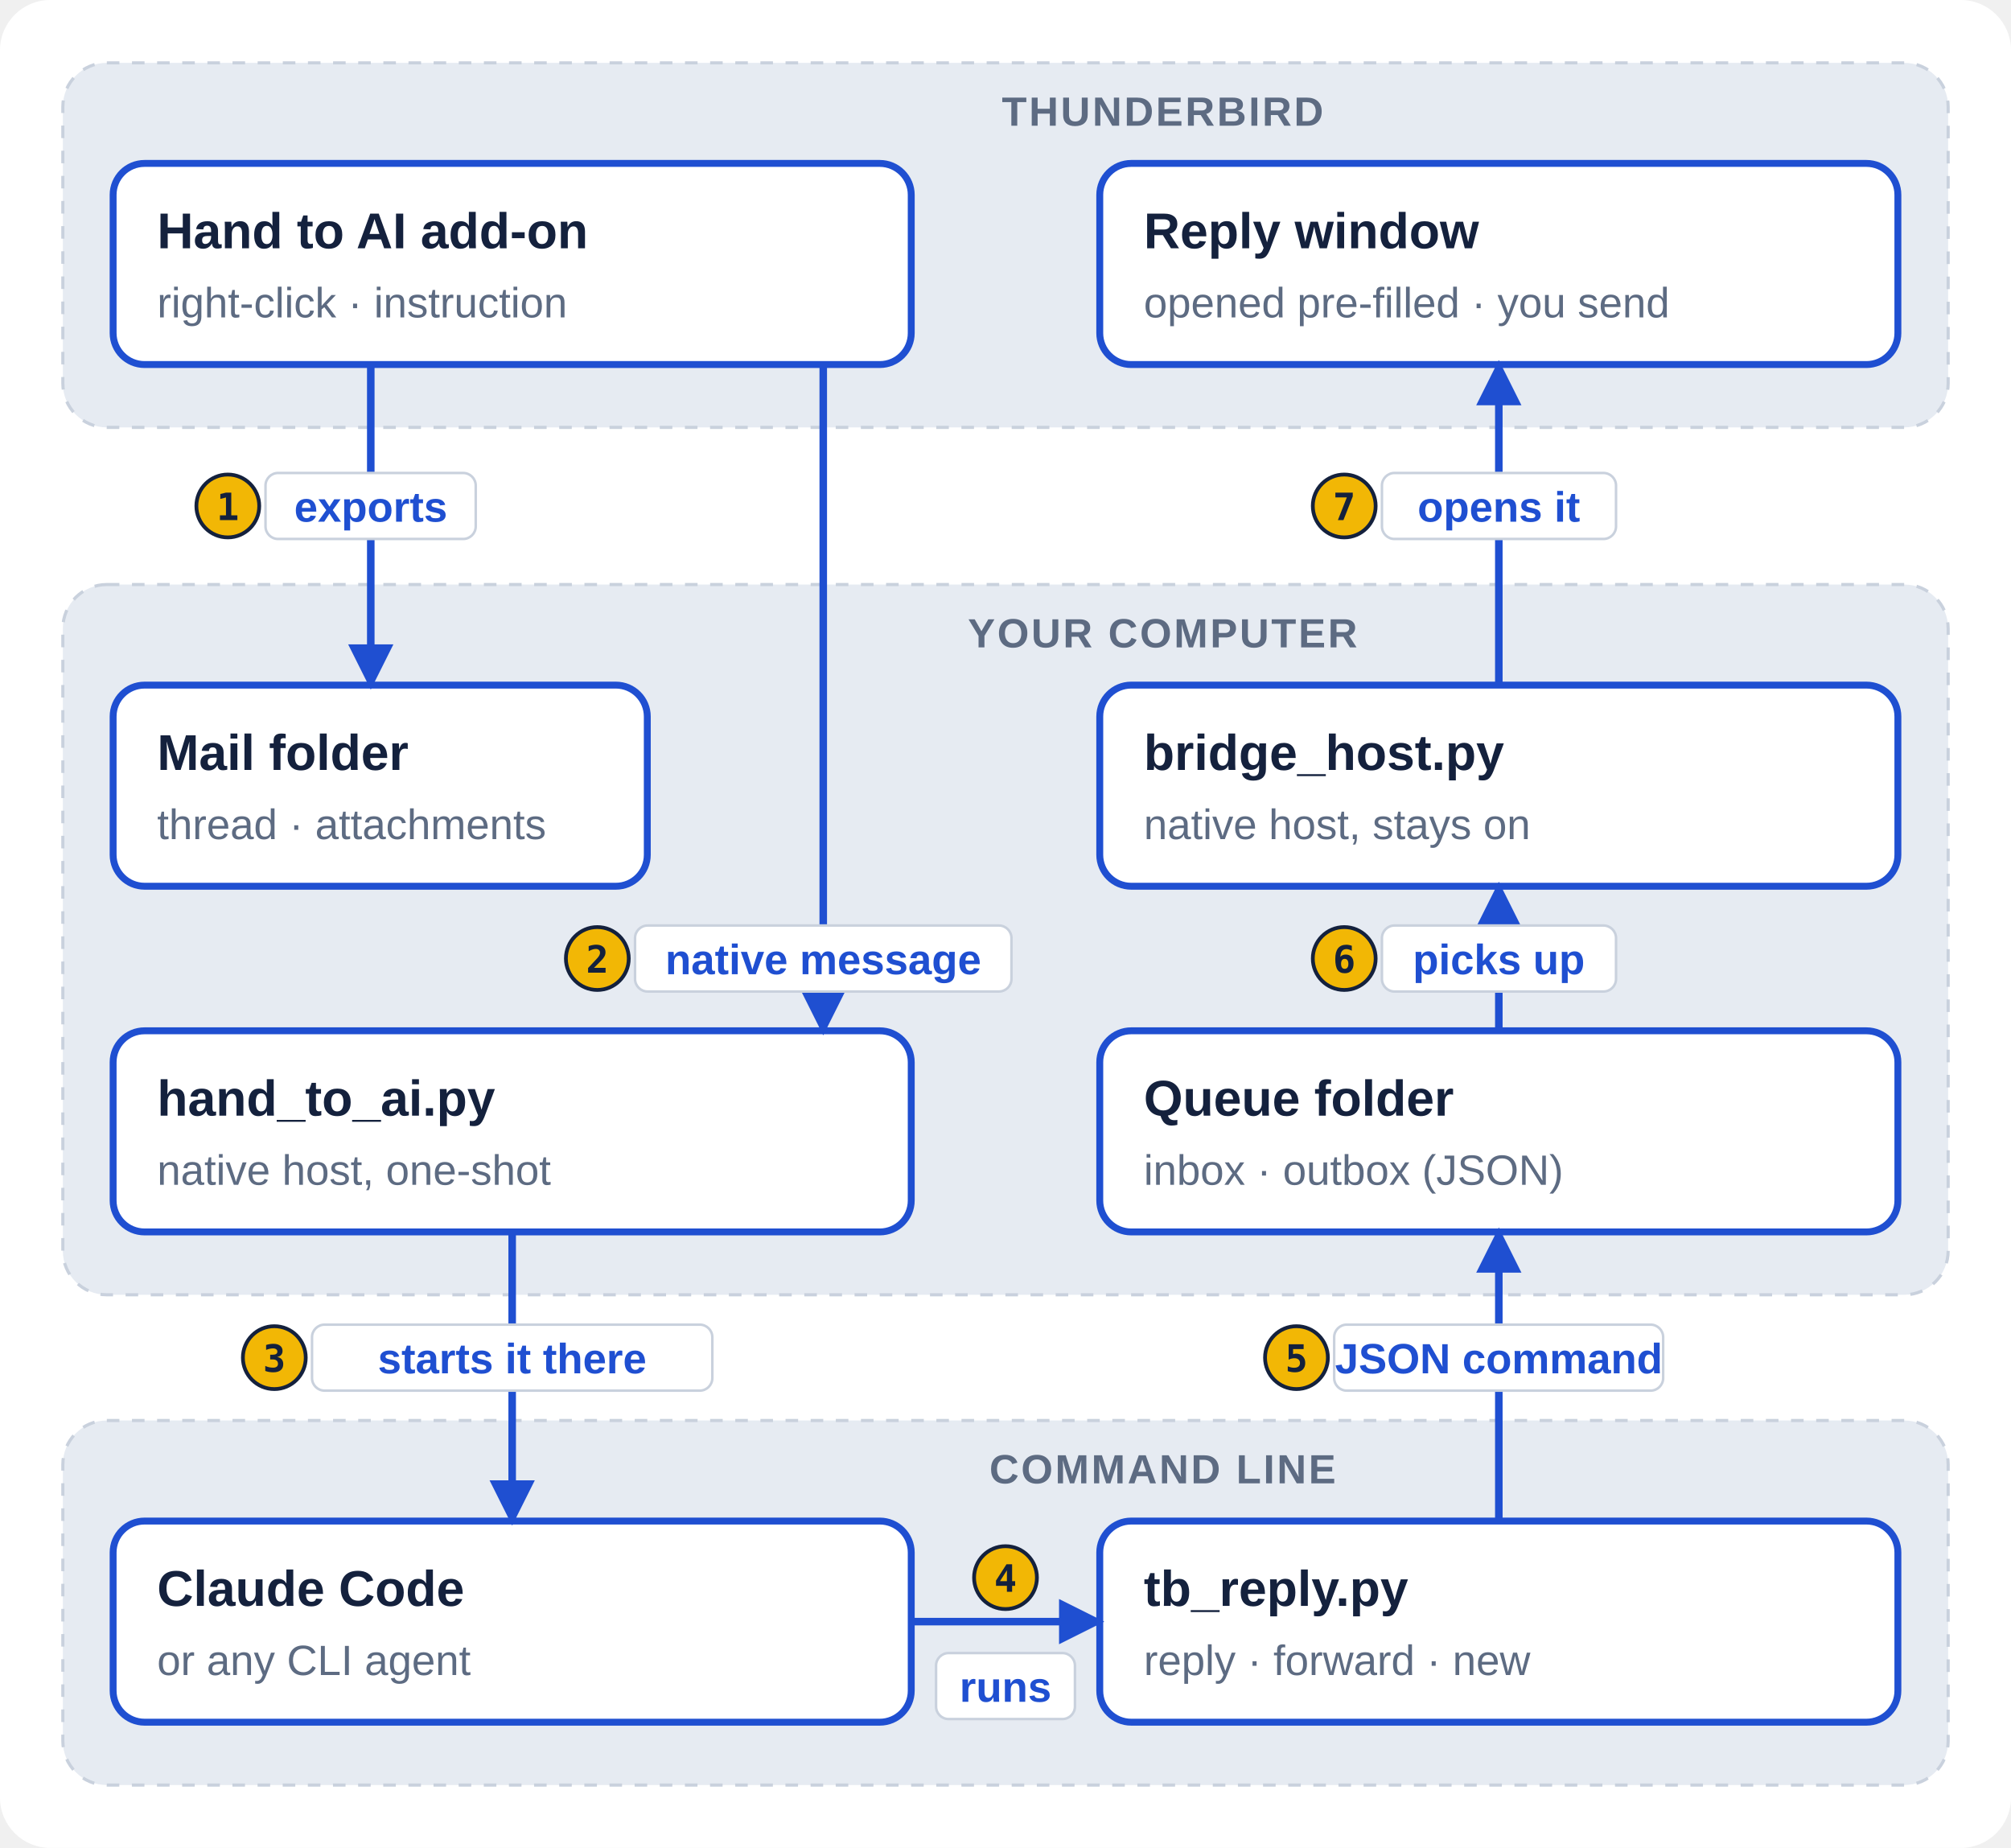
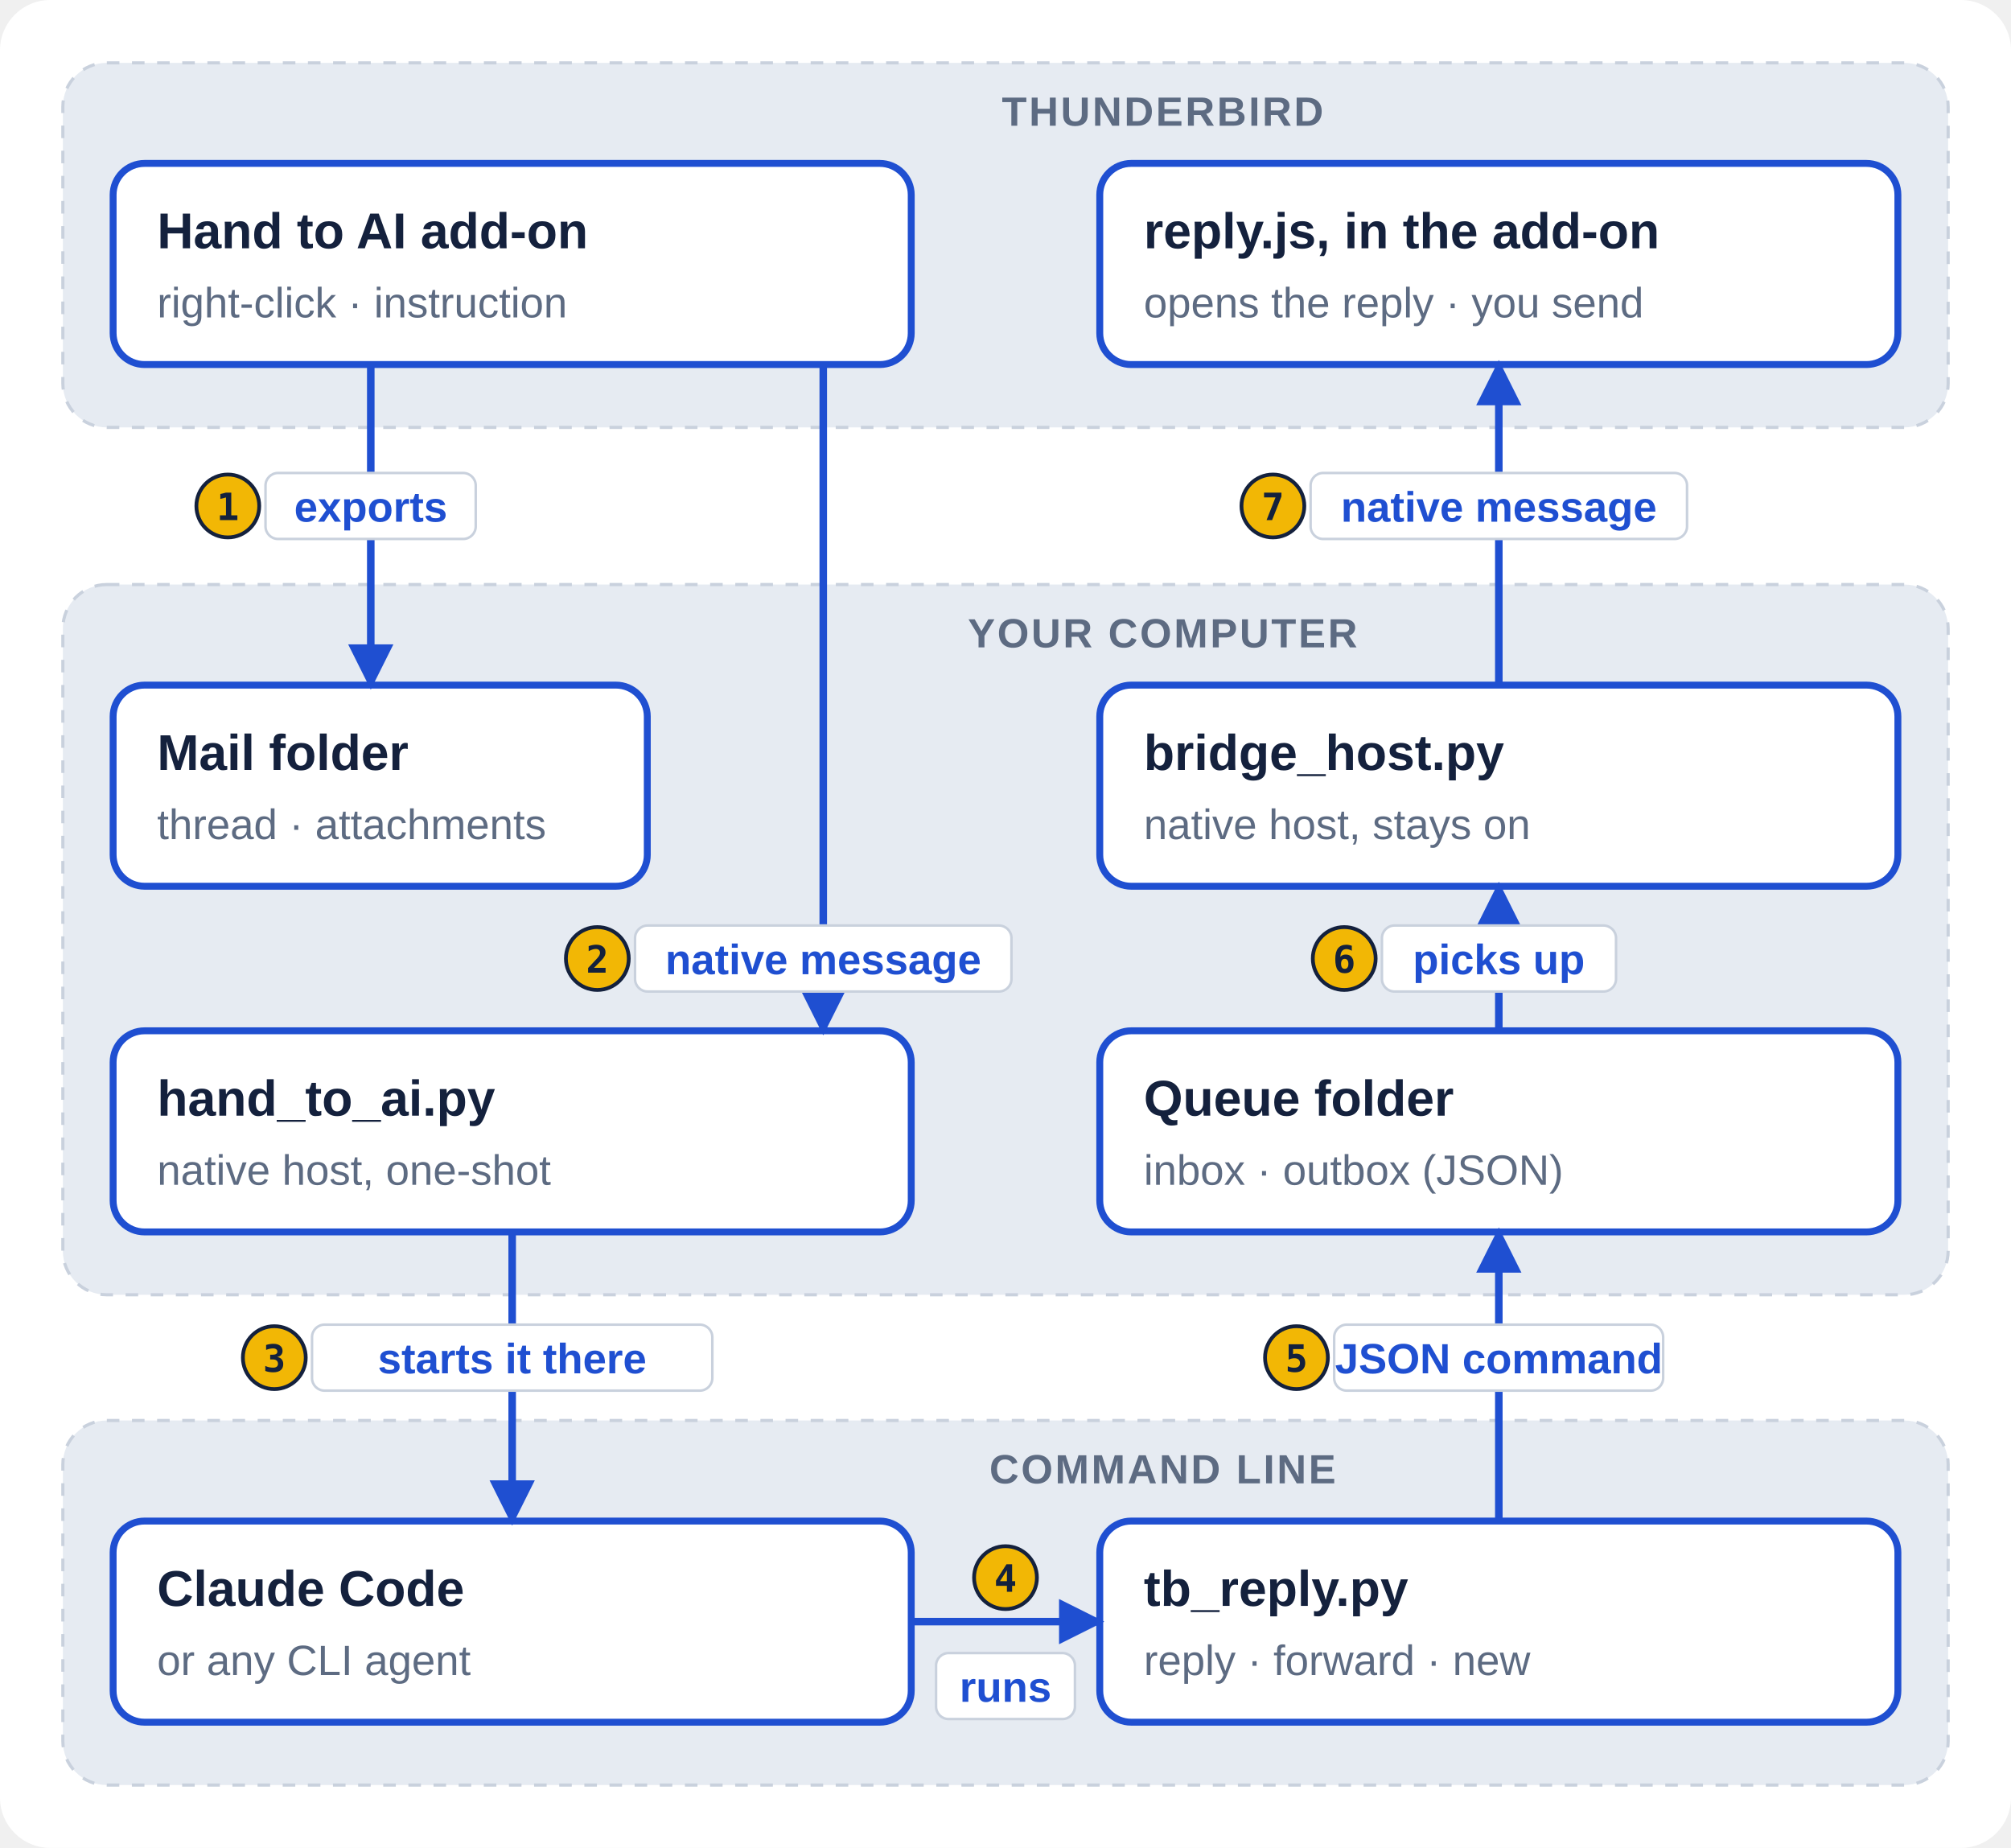
<svg xmlns="http://www.w3.org/2000/svg" viewBox="0 0 640 588" width="640" height="588" font-family="IBM Plex Sans, Segoe UI, Helvetica Neue, Arial, sans-serif" role="img" aria-label="Thunderbird to AI agent and back: architecture">
  <defs>
    <marker id="a" viewBox="0 0 10 10" refX="9" refY="5" markerWidth="6" markerHeight="6" orient="auto-start-reverse">
      <path d="M0 0L10 5L0 10z" fill="#1f4fd1" />
    </marker>
  </defs>
  <rect width="640" height="588" rx="16" fill="#ffffff" />
  <rect x="20" y="20" width="600" height="116" rx="14" fill="#e6ebf2" stroke="#c9d1dd" stroke-dasharray="4 4" />
  <text x="370" y="40" text-anchor="middle" fill="#5d6b82" font-size="13" font-weight="600" letter-spacing=".7">THUNDERBIRD</text>
  <rect x="20" y="186" width="600" height="226" rx="14" fill="#e6ebf2" stroke="#c9d1dd" stroke-dasharray="4 4" />
  <text x="370" y="206" text-anchor="middle" fill="#5d6b82" font-size="13" font-weight="600" letter-spacing=".7">YOUR COMPUTER</text>
  <rect x="20" y="452" width="600" height="116" rx="14" fill="#e6ebf2" stroke="#c9d1dd" stroke-dasharray="4 4" />
  <text x="370" y="472" text-anchor="middle" fill="#5d6b82" font-size="13" font-weight="600" letter-spacing=".7">COMMAND LINE</text>
  <g id="box0">
    <rect x="36" y="52" width="254" height="64" rx="10" fill="#fff" stroke="#1f4fd1" stroke-width="2.2" />
    <text x="50" y="79" fill="#14213d" font-size="16" font-weight="600">Hand to AI add-on</text>
    <text x="50" y="101" fill="#5d6b82" font-size="13.5">right-click · instruction</text>
  </g>
  <g id="box1">
    <rect x="350" y="52" width="254" height="64" rx="10" fill="#fff" stroke="#1f4fd1" stroke-width="2.2" />
-     <text x="364" y="79" fill="#14213d" font-size="16" font-weight="600">Reply window</text>
-     <text x="364" y="101" fill="#5d6b82" font-size="13.5">opened pre-filled · you send</text>
+     <text x="364" y="79" fill="#14213d" font-size="16" font-weight="600">reply.js, in the add-on</text>
+     <text x="364" y="101" fill="#5d6b82" font-size="13.5">opens the reply · you send</text>
  </g>
  <g id="box2">
    <rect x="36" y="218" width="170" height="64" rx="10" fill="#fff" stroke="#1f4fd1" stroke-width="2.2" />
    <text x="50" y="245" fill="#14213d" font-size="16" font-weight="600">Mail folder</text>
    <text x="50" y="267" fill="#5d6b82" font-size="13.5">thread · attachments</text>
  </g>
  <g id="box3">
    <rect x="36" y="328" width="254" height="64" rx="10" fill="#fff" stroke="#1f4fd1" stroke-width="2.2" />
    <text x="50" y="355" fill="#14213d" font-size="16" font-weight="600">hand_to_ai.py</text>
    <text x="50" y="377" fill="#5d6b82" font-size="13.5">native host, one-shot</text>
  </g>
  <g id="box4">
    <rect x="350" y="218" width="254" height="64" rx="10" fill="#fff" stroke="#1f4fd1" stroke-width="2.2" />
    <text x="364" y="245" fill="#14213d" font-size="16" font-weight="600">bridge_host.py</text>
    <text x="364" y="267" fill="#5d6b82" font-size="13.5">native host, stays on</text>
  </g>
  <g id="box5">
    <rect x="350" y="328" width="254" height="64" rx="10" fill="#fff" stroke="#1f4fd1" stroke-width="2.2" />
    <text x="364" y="355" fill="#14213d" font-size="16" font-weight="600">Queue folder</text>
    <text x="364" y="377" fill="#5d6b82" font-size="13.5">inbox · outbox (JSON)</text>
  </g>
  <g id="box6">
    <rect x="36" y="484" width="254" height="64" rx="10" fill="#fff" stroke="#1f4fd1" stroke-width="2.2" />
    <text x="50" y="511" fill="#14213d" font-size="16" font-weight="600">Claude Code</text>
    <text x="50" y="533" fill="#5d6b82" font-size="13.5">or any CLI agent</text>
  </g>
  <g id="box7">
    <rect x="350" y="484" width="254" height="64" rx="10" fill="#fff" stroke="#1f4fd1" stroke-width="2.2" />
    <text x="364" y="511" fill="#14213d" font-size="16" font-weight="600">tb_reply.py</text>
    <text x="364" y="533" fill="#5d6b82" font-size="13.5">reply · forward · new</text>
  </g>
  <g id="ar0" class="ar">
    <path d="M118 116L118 218" fill="none" stroke="#1f4fd1" stroke-width="2.4" marker-end="url(#a)" />
    <rect x="84.5" y="150.5" width="66.9" height="21" rx="4" fill="#fff" stroke="#c9d1dd" stroke-width=".8" />
    <text x="118" y="166" text-anchor="middle" fill="#1f4fd1" font-size="13.5" font-weight="600">exports</text>
    <circle cx="72.5" cy="161" r="10" fill="#f2b705" stroke="#14213d" stroke-width="1.2" />
    <text x="72.5" y="165.5" text-anchor="middle" fill="#14213d" font-size="12" font-weight="700" font-family="IBM Plex Mono, Consolas, monospace">1</text>
  </g>
  <g id="ar1" class="ar">
    <path d="M262 116L262 328" fill="none" stroke="#1f4fd1" stroke-width="2.4" marker-end="url(#a)" />
    <rect x="202.1" y="294.5" width="119.8" height="21" rx="4" fill="#fff" stroke="#c9d1dd" stroke-width=".8" />
    <text x="262" y="310" text-anchor="middle" fill="#1f4fd1" font-size="13.5" font-weight="600">native message</text>
    <circle cx="190.1" cy="305" r="10" fill="#f2b705" stroke="#14213d" stroke-width="1.2" />
    <text x="190.1" y="309.5" text-anchor="middle" fill="#14213d" font-size="12" font-weight="700" font-family="IBM Plex Mono, Consolas, monospace">2</text>
  </g>
  <g id="ar2" class="ar">
    <path d="M163 392L163 484" fill="none" stroke="#1f4fd1" stroke-width="2.4" marker-end="url(#a)" />
    <rect x="99.3" y="421.5" width="127.4" height="21" rx="4" fill="#fff" stroke="#c9d1dd" stroke-width=".8" />
    <text x="163" y="437" text-anchor="middle" fill="#1f4fd1" font-size="13.5" font-weight="600">starts it there</text>
    <circle cx="87.3" cy="432" r="10" fill="#f2b705" stroke="#14213d" stroke-width="1.2" />
    <text x="87.3" y="436.5" text-anchor="middle" fill="#14213d" font-size="12" font-weight="700" font-family="IBM Plex Mono, Consolas, monospace">3</text>
  </g>
  <g id="ar3" class="ar">
    <path d="M290 516L350 516" fill="none" stroke="#1f4fd1" stroke-width="2.4" marker-end="url(#a)" />
    <rect x="297.9" y="526" width="44.2" height="21" rx="4" fill="#fff" stroke="#c9d1dd" stroke-width=".8" />
    <text x="320" y="541.5" text-anchor="middle" fill="#1f4fd1" font-size="13.5" font-weight="600">runs</text>
    <circle cx="320" cy="502" r="10" fill="#f2b705" stroke="#14213d" stroke-width="1.2" />
    <text x="320" y="506.5" text-anchor="middle" fill="#14213d" font-size="12" font-weight="700" font-family="IBM Plex Mono, Consolas, monospace">4</text>
  </g>
  <g id="ar4" class="ar">
    <path d="M477 484L477 392" fill="none" stroke="#1f4fd1" stroke-width="2.4" marker-end="url(#a)" />
    <rect x="424.6" y="421.5" width="104.7" height="21" rx="4" fill="#fff" stroke="#c9d1dd" stroke-width=".8" />
    <text x="477" y="437" text-anchor="middle" fill="#1f4fd1" font-size="13.5" font-weight="600">JSON command</text>
    <circle cx="412.6" cy="432" r="10" fill="#f2b705" stroke="#14213d" stroke-width="1.2" />
    <text x="412.6" y="436.5" text-anchor="middle" fill="#14213d" font-size="12" font-weight="700" font-family="IBM Plex Mono, Consolas, monospace">5</text>
  </g>
  <g id="ar5" class="ar">
    <path d="M477 328L477 282" fill="none" stroke="#1f4fd1" stroke-width="2.4" marker-end="url(#a)" />
    <rect x="439.8" y="294.5" width="74.5" height="21" rx="4" fill="#fff" stroke="#c9d1dd" stroke-width=".8" />
    <text x="477" y="310" text-anchor="middle" fill="#1f4fd1" font-size="13.5" font-weight="600">picks up</text>
    <circle cx="427.8" cy="305" r="10" fill="#f2b705" stroke="#14213d" stroke-width="1.2" />
    <text x="427.8" y="309.5" text-anchor="middle" fill="#14213d" font-size="12" font-weight="700" font-family="IBM Plex Mono, Consolas, monospace">6</text>
  </g>
  <g id="ar6" class="ar">
    <path d="M477 218L477 116" fill="none" stroke="#1f4fd1" stroke-width="2.4" marker-end="url(#a)" />
-     <rect x="439.8" y="150.5" width="74.5" height="21" rx="4" fill="#fff" stroke="#c9d1dd" stroke-width=".8" />
-     <text x="477" y="166" text-anchor="middle" fill="#1f4fd1" font-size="13.5" font-weight="600">opens it</text>
-     <circle cx="427.8" cy="161" r="10" fill="#f2b705" stroke="#14213d" stroke-width="1.2" />
-     <text x="427.8" y="165.5" text-anchor="middle" fill="#14213d" font-size="12" font-weight="700" font-family="IBM Plex Mono, Consolas, monospace">7</text>
+     <rect x="417.1" y="150.5" width="119.8" height="21" rx="4" fill="#fff" stroke="#c9d1dd" stroke-width=".8" />
+     <text x="477" y="166" text-anchor="middle" fill="#1f4fd1" font-size="13.5" font-weight="600">native message</text>
+     <circle cx="405.1" cy="161" r="10" fill="#f2b705" stroke="#14213d" stroke-width="1.2" />
+     <text x="405.1" y="165.5" text-anchor="middle" fill="#14213d" font-size="12" font-weight="700" font-family="IBM Plex Mono, Consolas, monospace">7</text>
  </g>
</svg>
